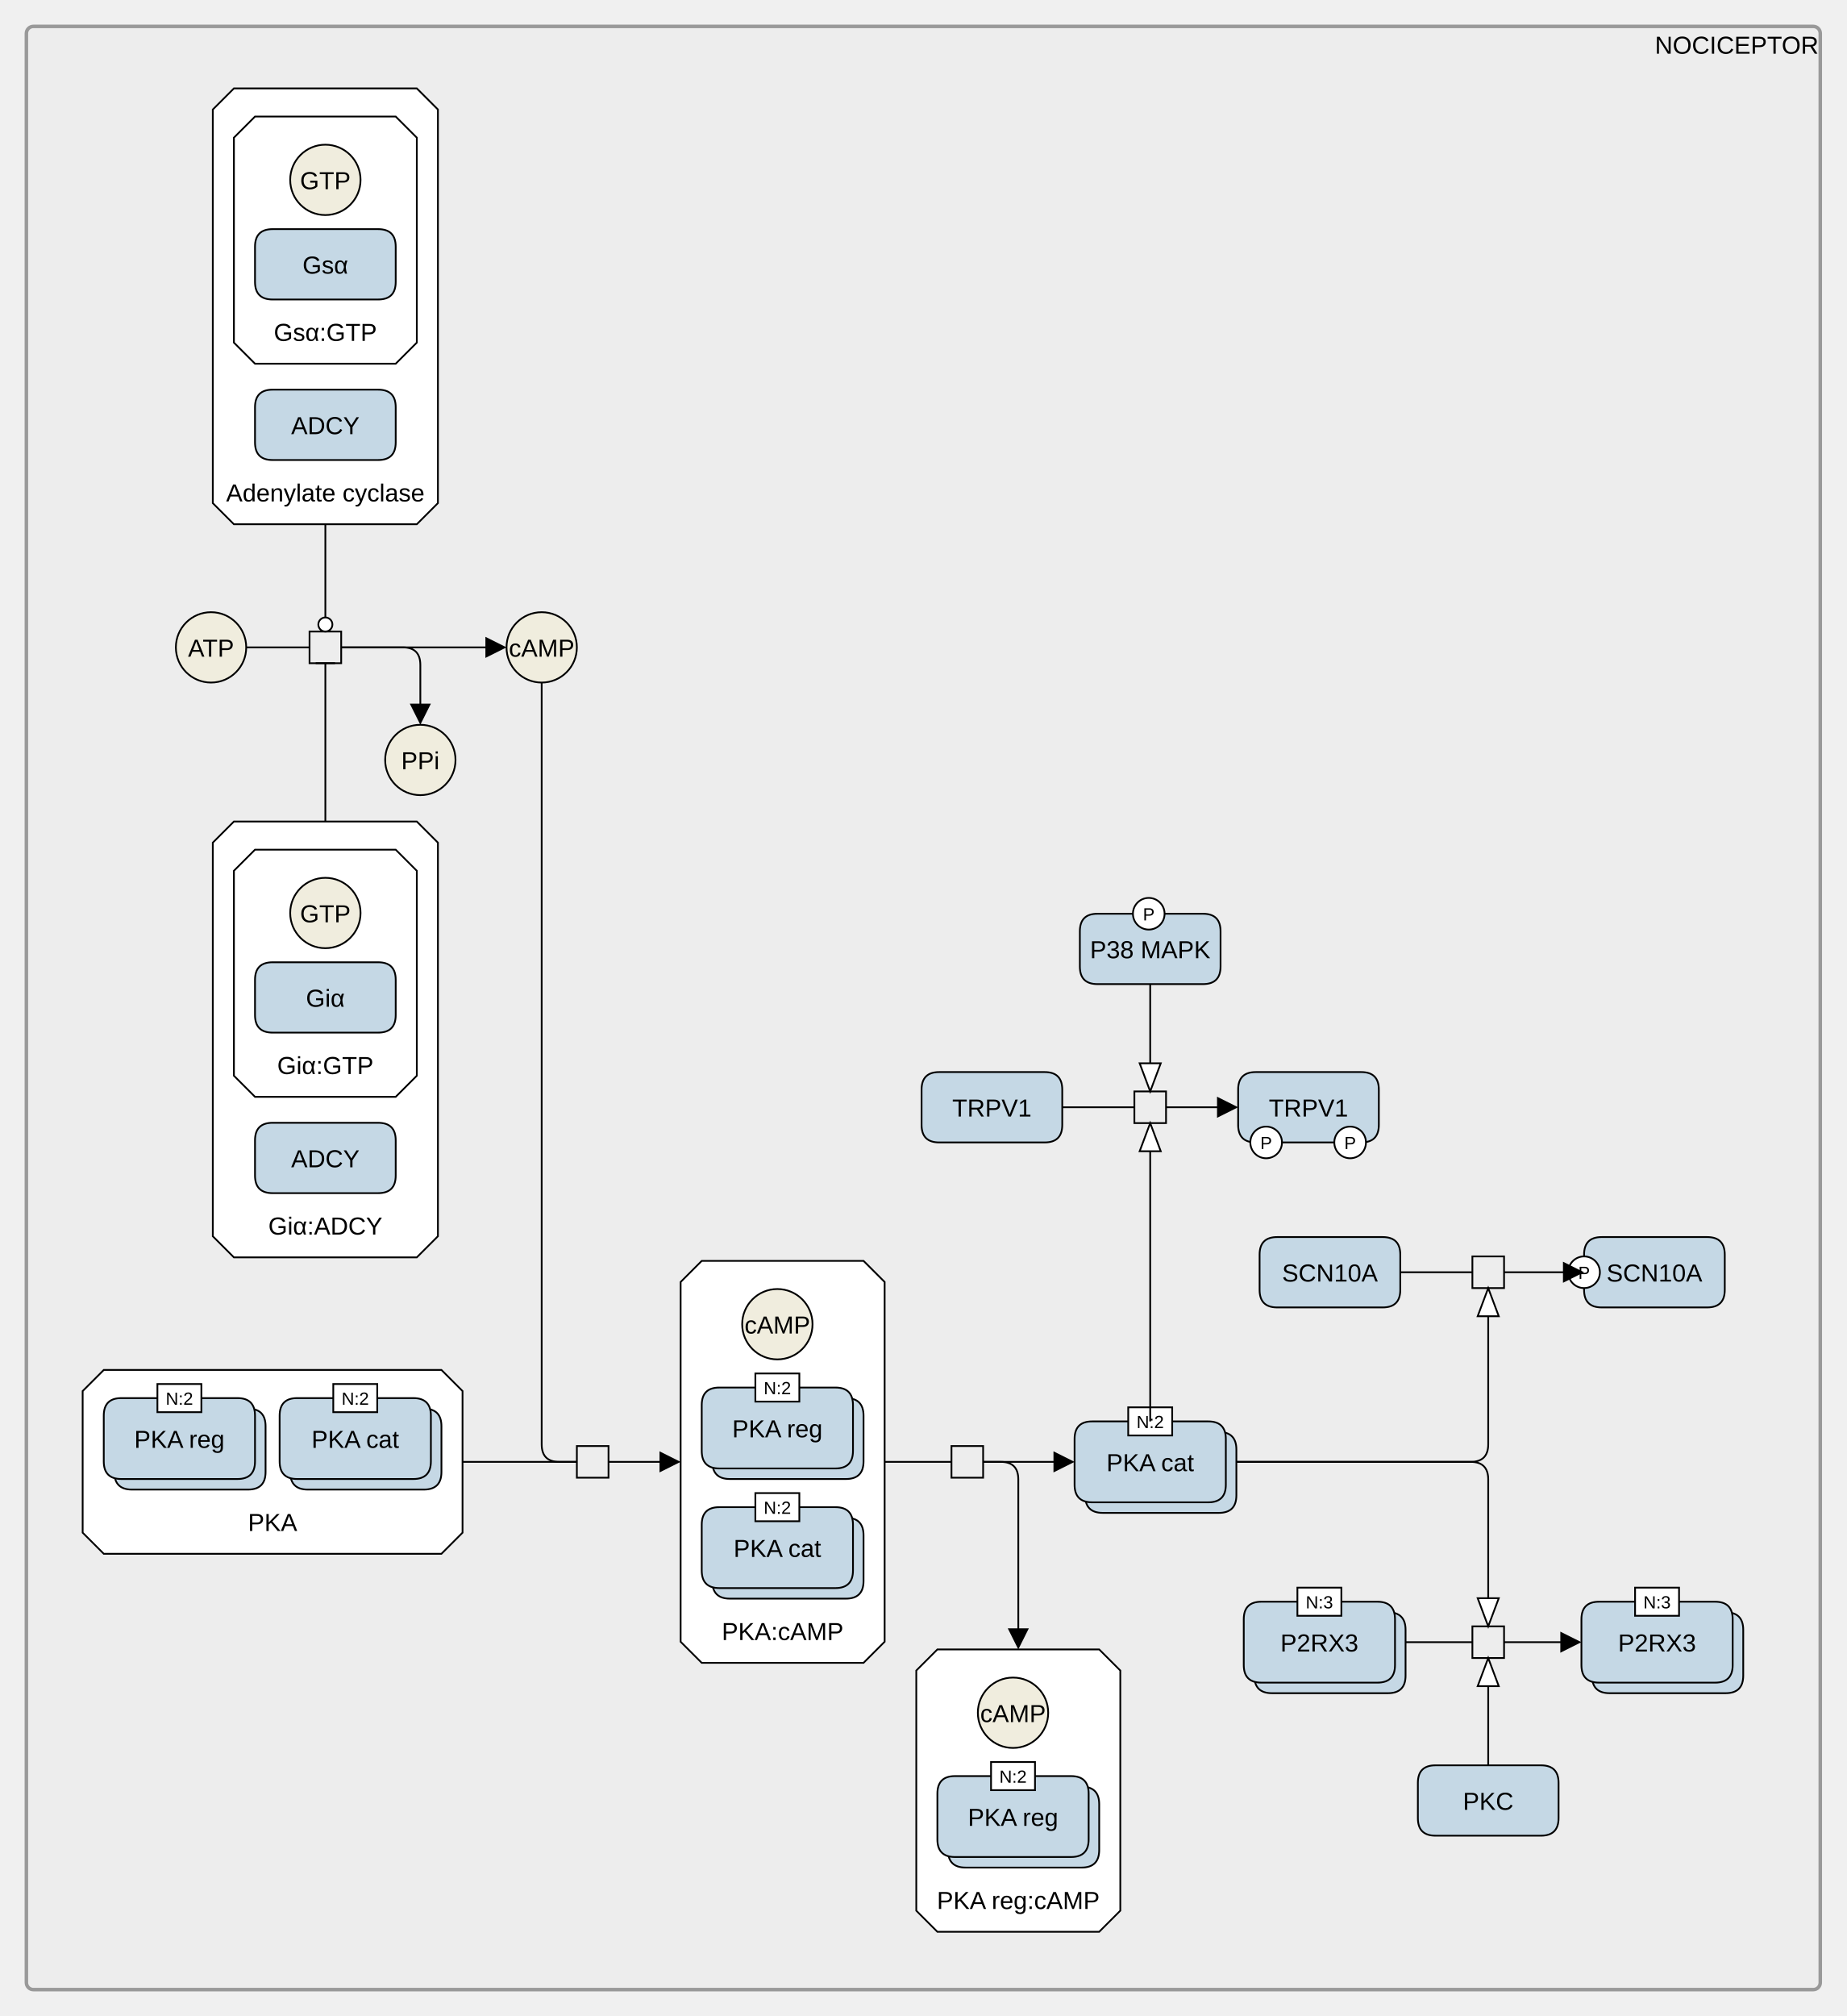
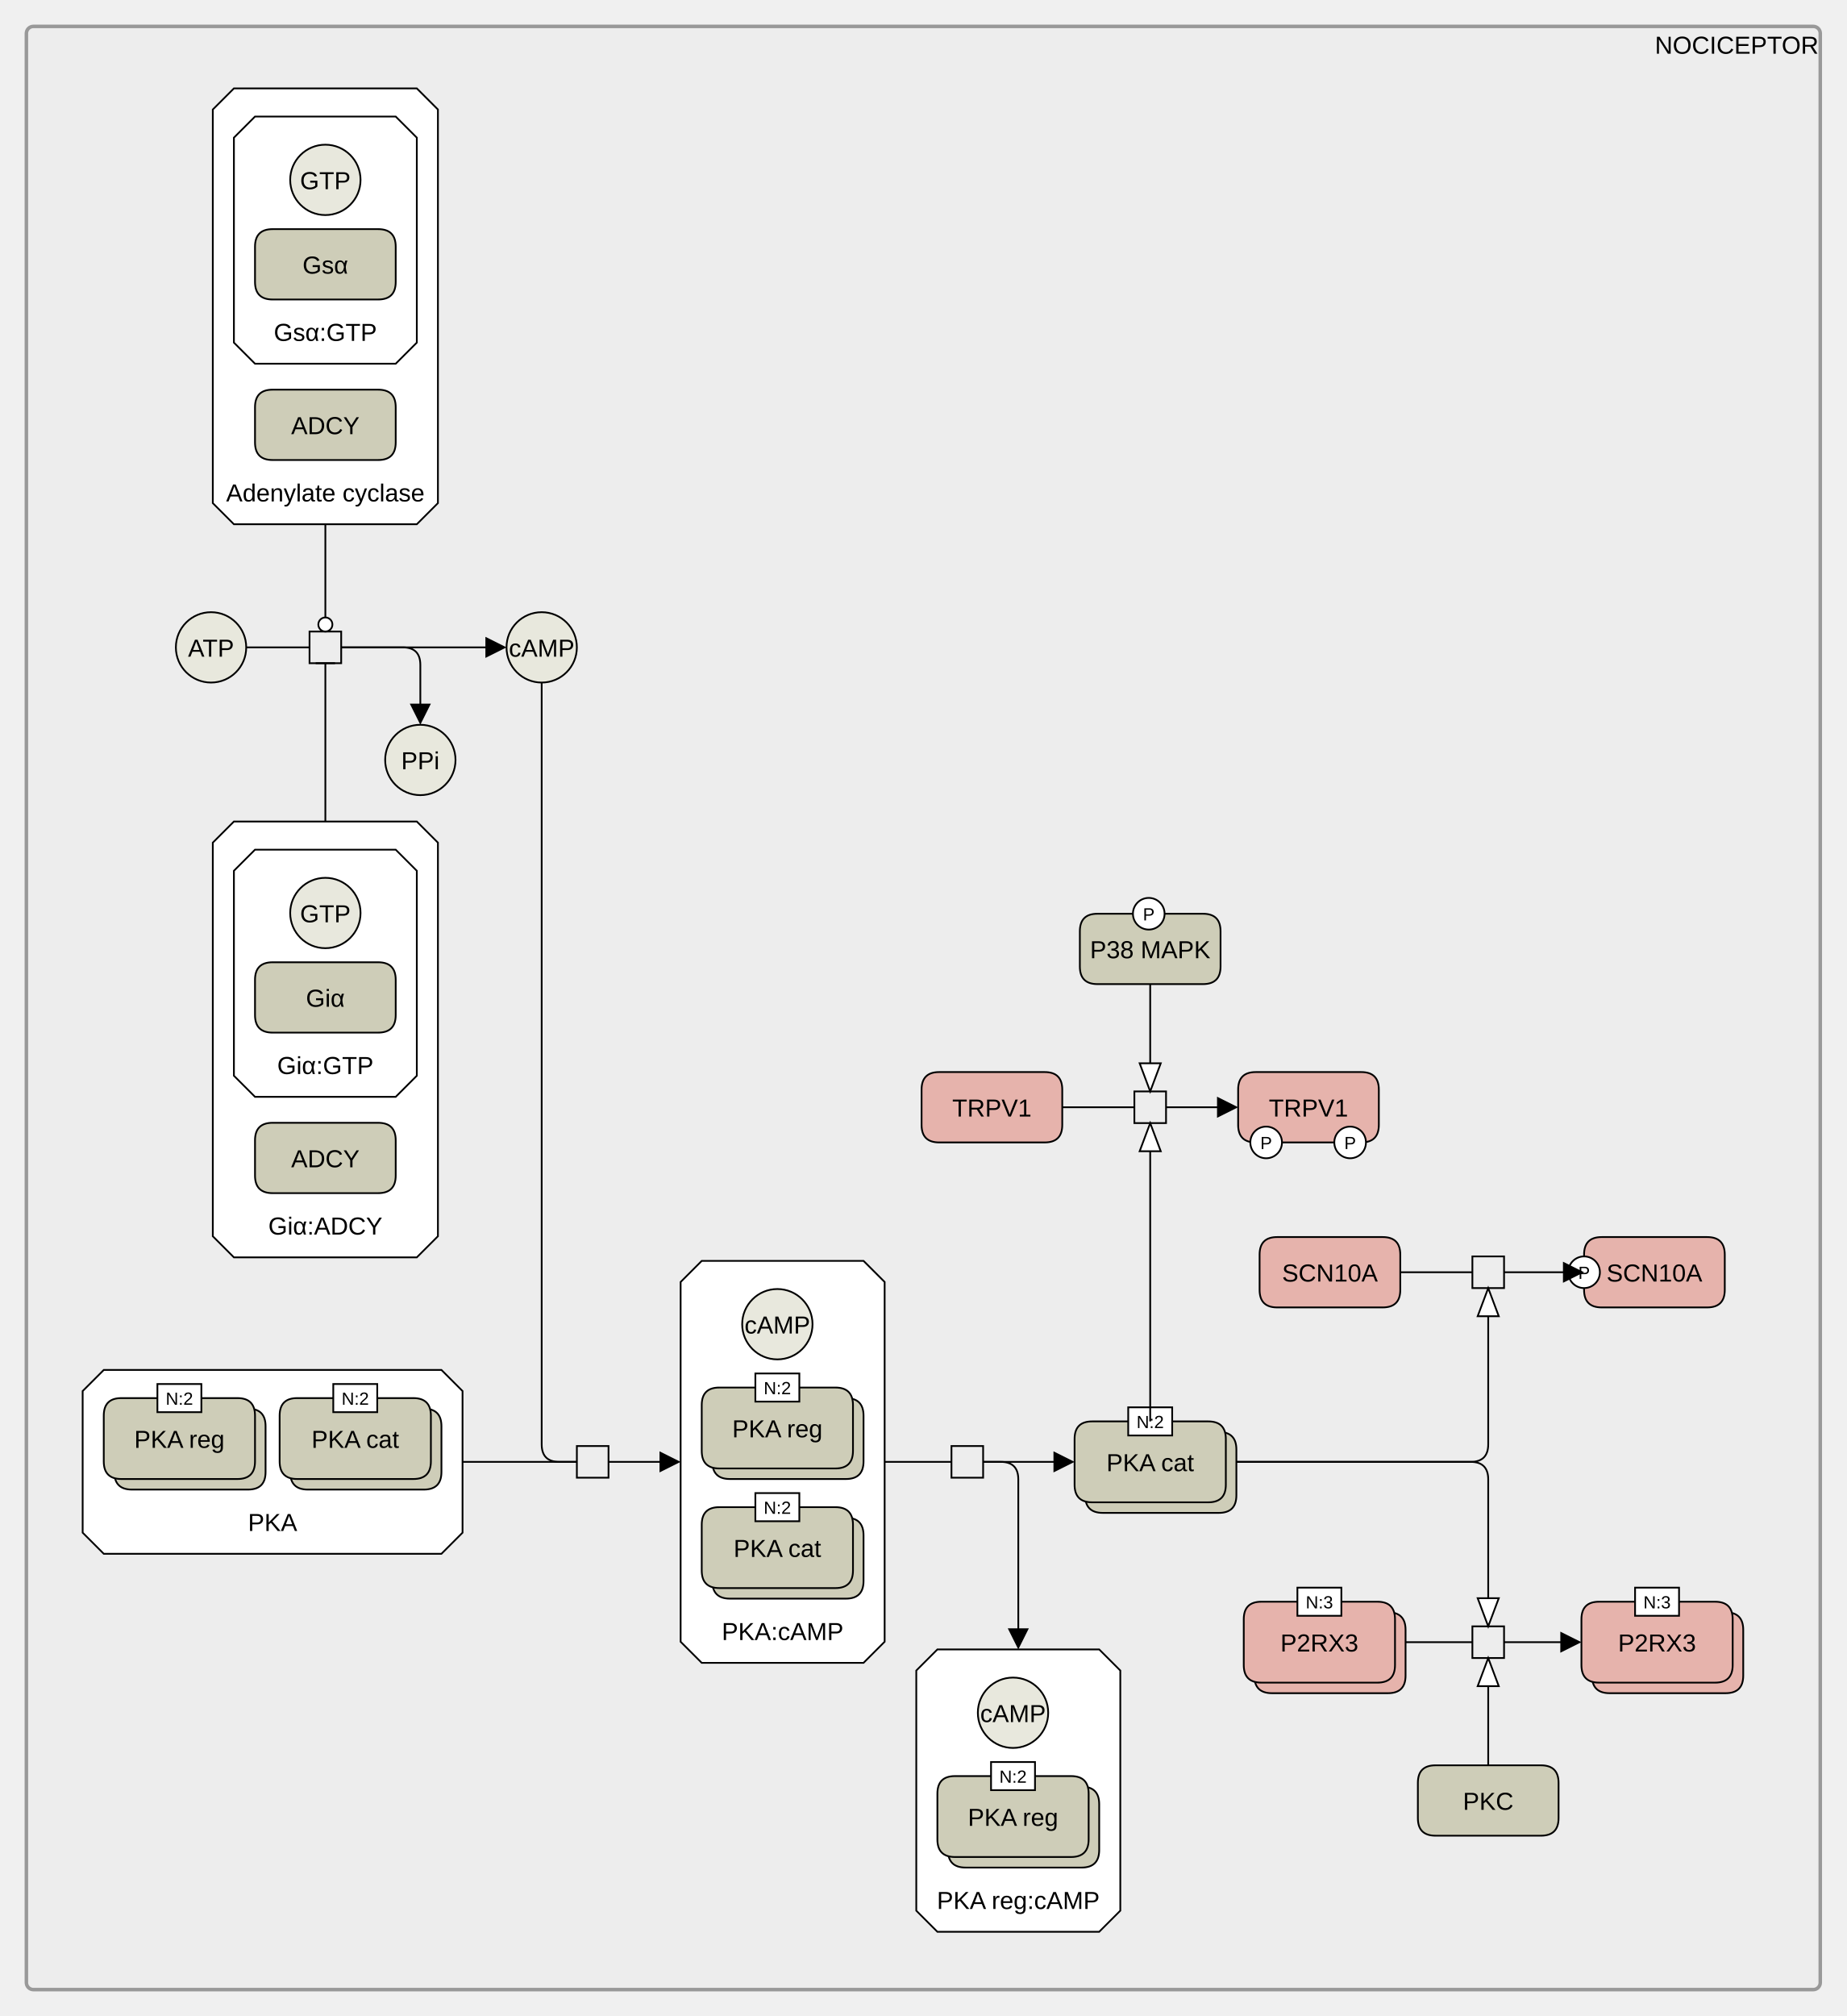
<svg xmlns="http://www.w3.org/2000/svg" width="1050" height="1146" viewBox="0 0 1050 1146" stroke-linecap="butt" stroke-miterlimit="10">
  <g transform="translate(-25,-25)">
    <path d="M40 44 C40 41.791 41.791 40 44 40 L1056 40 C1058.209 40 1060 41.791 1060 44 L1060 1152 C1060 1154.209 1058.209 1156 1056 1156 L44 1156 C41.791 1156 40 1154.209 40 1152 Z" fill="#999999" fill-opacity="0.031" stroke="none" />
    <path d="M40 44 C40 41.791 41.791 40 44 40 L1056 40 C1058.209 40 1060 41.791 1060 44 L1060 1152 C1060 1154.209 1058.209 1156 1056 1156 L44 1156 C41.791 1156 40 1154.209 40 1152 Z" fill="none" stroke="#999999" stroke-width="2" />
    <text x="1012.5" y="55.541" text-anchor="middle" font-family="'Dialog', Arial, Helvetica, sans-serif" font-size="14" fill="#000000" stroke="none" xml:space="preserve">NOCICEPTOR</text>
    <path d="M424 741.75 L516 741.75 L528 753.75 L528 958.25 L516 970.25 L424 970.25 L412 958.25 L412 753.75 Z" fill="#FFFFFF" stroke="none" />
    <path d="M424 741.75 L516 741.75 L528 753.75 L528 958.25 L516 970.25 L424 970.25 L412 958.25 L412 753.75 Z" fill="none" stroke="#000000" />
    <text x="470" y="957.291" text-anchor="middle" font-family="'Dialog', Arial, Helvetica, sans-serif" font-size="14" fill="#000000" stroke="none" xml:space="preserve">PKA:cAMP</text>
-     <path d="M430 829.75 Q430 819.75 440 819.75 L506 819.75 Q516 819.75 516 829.75 L516 855.75 Q516 865.75 506 865.75 L440 865.75 Q430 865.75 430 855.75 Z" fill="#C5D8E5" stroke="none" />
+     <path d="M430 829.75 Q430 819.75 440 819.75 L506 819.75 Q516 819.75 516 829.75 L516 855.75 Q516 865.75 506 865.75 L440 865.75 Q430 865.75 430 855.75 Z" fill="#CECDB8" stroke="none" />
    <path d="M430 829.75 Q430 819.75 440 819.75 L506 819.75 Q516 819.75 516 829.75 L516 855.75 Q516 865.75 506 865.75 L440 865.75 Q430 865.75 430 855.75 Z" fill="none" stroke="#000000" />
-     <path d="M424 823.75 Q424 813.75 434 813.75 L500 813.75 Q510 813.75 510 823.75 L510 849.75 Q510 859.75 500 859.75 L434 859.75 Q424 859.75 424 849.75 Z" fill="#C5D8E5" stroke="none" />
+     <path d="M424 823.75 Q424 813.75 434 813.75 L500 813.75 Q510 813.75 510 823.75 L510 849.75 Q510 859.75 500 859.75 L434 859.75 Q424 859.75 424 849.75 Z" fill="#CECDB8" stroke="none" />
    <path d="M424 823.75 Q424 813.75 434 813.75 L500 813.75 Q510 813.75 510 823.75 L510 849.75 Q510 859.75 500 859.75 L434 859.75 Q424 859.75 424 849.75 Z" fill="none" stroke="#000000" />
    <text x="467" y="842.041" text-anchor="middle" font-family="'Dialog', Arial, Helvetica, sans-serif" font-size="14" fill="#000000" stroke="none" xml:space="preserve">PKA reg</text>
    <path d="M454.5 805.75 L479.5 805.75 L479.5 821.75 L454.5 821.75 Z" fill="#FFFFFF" stroke="none" />
    <path d="M454.5 805.75 L479.5 805.75 L479.5 821.75 L454.5 821.75 Z" fill="none" stroke="#000000" />
    <text x="467" y="817.529" text-anchor="middle" font-family="'Dialog', Arial, Helvetica, sans-serif" font-size="10" fill="#000000" stroke="none" xml:space="preserve">N:2</text>
-     <path d="M430 897.75 Q430 887.75 440 887.75 L506 887.75 Q516 887.75 516 897.75 L516 923.75 Q516 933.75 506 933.75 L440 933.75 Q430 933.75 430 923.75 Z" fill="#C5D8E5" stroke="none" />
+     <path d="M430 897.75 Q430 887.75 440 887.75 L506 887.75 Q516 887.75 516 897.75 L516 923.75 Q516 933.75 506 933.75 L440 933.75 Q430 933.75 430 923.75 Z" fill="#CECDB8" stroke="none" />
    <path d="M430 897.75 Q430 887.75 440 887.75 L506 887.75 Q516 887.75 516 897.75 L516 923.75 Q516 933.75 506 933.75 L440 933.75 Q430 933.75 430 923.75 Z" fill="none" stroke="#000000" />
-     <path d="M424 891.75 Q424 881.75 434 881.75 L500 881.75 Q510 881.75 510 891.75 L510 917.75 Q510 927.75 500 927.75 L434 927.75 Q424 927.75 424 917.75 Z" fill="#C5D8E5" stroke="none" />
+     <path d="M424 891.75 Q424 881.75 434 881.75 L500 881.75 Q510 881.75 510 891.75 L510 917.75 Q510 927.75 500 927.75 L434 927.75 Q424 927.75 424 917.75 Z" fill="#CECDB8" stroke="none" />
    <path d="M424 891.75 Q424 881.75 434 881.75 L500 881.75 Q510 881.75 510 891.75 L510 917.75 Q510 927.75 500 927.75 L434 927.75 Q424 927.75 424 917.75 Z" fill="none" stroke="#000000" />
    <text x="467" y="910.041" text-anchor="middle" font-family="'Dialog', Arial, Helvetica, sans-serif" font-size="14" fill="#000000" stroke="none" xml:space="preserve">PKA cat</text>
    <path d="M454.5 873.75 L479.5 873.75 L479.5 889.75 L454.5 889.75 Z" fill="#FFFFFF" stroke="none" />
    <path d="M454.5 873.75 L479.5 873.75 L479.5 889.75 L454.5 889.75 Z" fill="none" stroke="#000000" />
    <text x="467" y="885.529" text-anchor="middle" font-family="'Dialog', Arial, Helvetica, sans-serif" font-size="10" fill="#000000" stroke="none" xml:space="preserve">N:2</text>
-     <path d="M447 777.75 C447 766.704 455.954 757.75 467 757.75 L467 757.75 C478.046 757.75 487 766.704 487 777.75 L487 777.75 C487 788.796 478.046 797.75 467 797.75 L467 797.75 C455.954 797.75 447 788.796 447 777.75 Z" fill="#F0EDDE" stroke="none" />
+     <path d="M447 777.75 C447 766.704 455.954 757.75 467 757.75 L467 757.75 C478.046 757.75 487 766.704 487 777.75 L487 777.75 C487 788.796 478.046 797.75 467 797.75 L467 797.75 C455.954 797.75 447 788.796 447 777.75 Z" fill="#E8E8DD" stroke="none" />
    <path d="M447 777.75 C447 766.704 455.954 757.75 467 757.75 L467 757.75 C478.046 757.75 487 766.704 487 777.75 L487 777.75 C487 788.796 478.046 797.75 467 797.75 L467 797.75 C455.954 797.75 447 788.796 447 777.75 Z" fill="none" stroke="#000000" />
    <text x="467" y="783.041" text-anchor="middle" font-family="'Dialog', Arial, Helvetica, sans-serif" font-size="14" fill="#000000" stroke="none" xml:space="preserve">cAMP</text>
    <path d="M558 962.622 L650 962.622 L662 974.622 L662 1111.122 L650 1123.122 L558 1123.122 L546 1111.122 L546 974.622 Z" fill="#FFFFFF" stroke="none" />
    <path d="M558 962.622 L650 962.622 L662 974.622 L662 1111.122 L650 1123.122 L558 1123.122 L546 1111.122 L546 974.622 Z" fill="none" stroke="#000000" />
    <text x="604" y="1110.164" text-anchor="middle" font-family="'Dialog', Arial, Helvetica, sans-serif" font-size="14" fill="#000000" stroke="none" xml:space="preserve">PKA reg:cAMP</text>
-     <path d="M581 998.622 C581 987.576 589.954 978.622 601 978.622 L601 978.622 C612.046 978.622 621 987.576 621 998.622 L621 998.622 C621 1009.668 612.046 1018.622 601 1018.622 L601 1018.622 C589.954 1018.622 581 1009.668 581 998.622 Z" fill="#F0EDDE" stroke="none" />
+     <path d="M581 998.622 C581 987.576 589.954 978.622 601 978.622 L601 978.622 C612.046 978.622 621 987.576 621 998.622 L621 998.622 C621 1009.668 612.046 1018.622 601 1018.622 L601 1018.622 C589.954 1018.622 581 1009.668 581 998.622 Z" fill="#E8E8DD" stroke="none" />
    <path d="M581 998.622 C581 987.576 589.954 978.622 601 978.622 L601 978.622 C612.046 978.622 621 987.576 621 998.622 L621 998.622 C621 1009.668 612.046 1018.622 601 1018.622 L601 1018.622 C589.954 1018.622 581 1009.668 581 998.622 Z" fill="none" stroke="#000000" />
    <text x="601" y="1003.914" text-anchor="middle" font-family="'Dialog', Arial, Helvetica, sans-serif" font-size="14" fill="#000000" stroke="none" xml:space="preserve">cAMP</text>
-     <path d="M564 1050.622 Q564 1040.622 574 1040.622 L640 1040.622 Q650 1040.622 650 1050.622 L650 1076.622 Q650 1086.622 640 1086.622 L574 1086.622 Q564 1086.622 564 1076.622 Z" fill="#C5D8E5" stroke="none" />
+     <path d="M564 1050.622 Q564 1040.622 574 1040.622 L640 1040.622 Q650 1040.622 650 1050.622 L650 1076.622 Q650 1086.622 640 1086.622 L574 1086.622 Q564 1086.622 564 1076.622 Z" fill="#CECDB8" stroke="none" />
    <path d="M564 1050.622 Q564 1040.622 574 1040.622 L640 1040.622 Q650 1040.622 650 1050.622 L650 1076.622 Q650 1086.622 640 1086.622 L574 1086.622 Q564 1086.622 564 1076.622 Z" fill="none" stroke="#000000" />
-     <path d="M558 1044.622 Q558 1034.622 568 1034.622 L634 1034.622 Q644 1034.622 644 1044.622 L644 1070.622 Q644 1080.622 634 1080.622 L568 1080.622 Q558 1080.622 558 1070.622 Z" fill="#C5D8E5" stroke="none" />
+     <path d="M558 1044.622 Q558 1034.622 568 1034.622 L634 1034.622 Q644 1034.622 644 1044.622 L644 1070.622 Q644 1080.622 634 1080.622 L568 1080.622 Q558 1080.622 558 1070.622 Z" fill="#CECDB8" stroke="none" />
    <path d="M558 1044.622 Q558 1034.622 568 1034.622 L634 1034.622 Q644 1034.622 644 1044.622 L644 1070.622 Q644 1080.622 634 1080.622 L568 1080.622 Q558 1080.622 558 1070.622 Z" fill="none" stroke="#000000" />
    <text x="601" y="1062.914" text-anchor="middle" font-family="'Dialog', Arial, Helvetica, sans-serif" font-size="14" fill="#000000" stroke="none" xml:space="preserve">PKA reg</text>
    <path d="M588.5 1026.622 L613.5 1026.622 L613.5 1042.622 L588.5 1042.622 Z" fill="#FFFFFF" stroke="none" />
    <path d="M588.5 1026.622 L613.5 1026.622 L613.5 1042.622 L588.5 1042.622 Z" fill="none" stroke="#000000" />
    <text x="601" y="1038.402" text-anchor="middle" font-family="'Dialog', Arial, Helvetica, sans-serif" font-size="10" fill="#000000" stroke="none" xml:space="preserve">N:2</text>
    <path d="M84 803.75 L276 803.75 L288 815.75 L288 896.25 L276 908.25 L84 908.25 L72 896.25 L72 815.75 Z" fill="#FFFFFF" stroke="none" />
    <path d="M84 803.75 L276 803.75 L288 815.75 L288 896.25 L276 908.25 L84 908.25 L72 896.25 L72 815.75 Z" fill="none" stroke="#000000" />
    <text x="180" y="895.291" text-anchor="middle" font-family="'Dialog', Arial, Helvetica, sans-serif" font-size="14" fill="#000000" stroke="none" xml:space="preserve">PKA</text>
-     <path d="M90 835.75 Q90 825.75 100 825.75 L166 825.75 Q176 825.75 176 835.75 L176 861.75 Q176 871.75 166 871.75 L100 871.75 Q90 871.75 90 861.75 Z" fill="#C5D8E5" stroke="none" />
+     <path d="M90 835.75 Q90 825.75 100 825.75 L166 825.75 Q176 825.75 176 835.75 L176 861.75 Q176 871.75 166 871.75 L100 871.75 Q90 871.75 90 861.75 Z" fill="#CECDB8" stroke="none" />
    <path d="M90 835.75 Q90 825.75 100 825.75 L166 825.75 Q176 825.75 176 835.75 L176 861.75 Q176 871.75 166 871.75 L100 871.75 Q90 871.75 90 861.75 Z" fill="none" stroke="#000000" />
-     <path d="M84 829.75 Q84 819.75 94 819.75 L160 819.75 Q170 819.75 170 829.75 L170 855.75 Q170 865.75 160 865.75 L94 865.75 Q84 865.75 84 855.75 Z" fill="#C5D8E5" stroke="none" />
+     <path d="M84 829.75 Q84 819.75 94 819.75 L160 819.75 Q170 819.75 170 829.75 L170 855.75 Q170 865.75 160 865.75 L94 865.75 Q84 865.75 84 855.75 Z" fill="#CECDB8" stroke="none" />
    <path d="M84 829.75 Q84 819.75 94 819.75 L160 819.75 Q170 819.75 170 829.75 L170 855.75 Q170 865.75 160 865.75 L94 865.75 Q84 865.75 84 855.75 Z" fill="none" stroke="#000000" />
    <text x="127" y="848.041" text-anchor="middle" font-family="'Dialog', Arial, Helvetica, sans-serif" font-size="14" fill="#000000" stroke="none" xml:space="preserve">PKA reg</text>
    <path d="M114.5 811.75 L139.5 811.75 L139.5 827.75 L114.5 827.75 Z" fill="#FFFFFF" stroke="none" />
    <path d="M114.5 811.75 L139.5 811.75 L139.5 827.75 L114.5 827.75 Z" fill="none" stroke="#000000" />
    <text x="127" y="823.529" text-anchor="middle" font-family="'Dialog', Arial, Helvetica, sans-serif" font-size="10" fill="#000000" stroke="none" xml:space="preserve">N:2</text>
-     <path d="M190 835.75 Q190 825.75 200 825.75 L266 825.75 Q276 825.75 276 835.75 L276 861.75 Q276 871.75 266 871.75 L200 871.75 Q190 871.75 190 861.75 Z" fill="#C5D8E5" stroke="none" />
+     <path d="M190 835.75 Q190 825.75 200 825.75 L266 825.75 Q276 825.75 276 835.75 L276 861.75 Q276 871.75 266 871.75 L200 871.75 Q190 871.75 190 861.75 Z" fill="#CECDB8" stroke="none" />
    <path d="M190 835.75 Q190 825.75 200 825.75 L266 825.75 Q276 825.75 276 835.75 L276 861.75 Q276 871.75 266 871.75 L200 871.75 Q190 871.75 190 861.75 Z" fill="none" stroke="#000000" />
-     <path d="M184 829.75 Q184 819.75 194 819.75 L260 819.75 Q270 819.75 270 829.75 L270 855.75 Q270 865.75 260 865.75 L194 865.75 Q184 865.75 184 855.75 Z" fill="#C5D8E5" stroke="none" />
+     <path d="M184 829.75 Q184 819.75 194 819.75 L260 819.75 Q270 819.75 270 829.75 L270 855.75 Q270 865.75 260 865.75 L194 865.75 Q184 865.75 184 855.75 Z" fill="#CECDB8" stroke="none" />
    <path d="M184 829.75 Q184 819.75 194 819.75 L260 819.75 Q270 819.75 270 829.75 L270 855.75 Q270 865.75 260 865.75 L194 865.75 Q184 865.75 184 855.75 Z" fill="none" stroke="#000000" />
    <text x="227" y="848.041" text-anchor="middle" font-family="'Dialog', Arial, Helvetica, sans-serif" font-size="14" fill="#000000" stroke="none" xml:space="preserve">PKA cat</text>
    <path d="M214.5 811.75 L239.5 811.75 L239.5 827.75 L214.5 827.75 Z" fill="#FFFFFF" stroke="none" />
    <path d="M214.5 811.75 L239.5 811.75 L239.5 827.75 L214.5 827.75 Z" fill="none" stroke="#000000" />
    <text x="227" y="823.529" text-anchor="middle" font-family="'Dialog', Arial, Helvetica, sans-serif" font-size="10" fill="#000000" stroke="none" xml:space="preserve">N:2</text>
    <path d="M158 75.25 L262 75.25 L274 87.25 L274 311 L262 323 L158 323 L146 311 L146 87.25 Z" fill="#FFFFFF" stroke="none" />
    <path d="M158 75.25 L262 75.25 L274 87.25 L274 311 L262 323 L158 323 L146 311 L146 87.25 Z" fill="none" stroke="#000000" />
    <text x="210" y="310.041" text-anchor="middle" font-family="'Dialog', Arial, Helvetica, sans-serif" font-size="14" fill="#000000" stroke="none" xml:space="preserve">Adenylate cyclase</text>
-     <path d="M170 256.5 Q170 246.5 180 246.5 L240 246.5 Q250 246.5 250 256.5 L250 276.5 Q250 286.5 240 286.5 L180 286.5 Q170 286.5 170 276.5 Z" fill="#C5D8E5" stroke="none" />
+     <path d="M170 256.5 Q170 246.5 180 246.5 L240 246.5 Q250 246.5 250 256.5 L250 276.5 Q250 286.5 240 286.5 L180 286.5 Q170 286.5 170 276.5 Z" fill="#CECDB8" stroke="none" />
    <path d="M170 256.5 Q170 246.5 180 246.5 L240 246.5 Q250 246.5 250 256.5 L250 276.5 Q250 286.5 240 286.5 L180 286.5 Q170 286.5 170 276.5 Z" fill="none" stroke="#000000" />
    <text x="210" y="271.791" text-anchor="middle" font-family="'Dialog', Arial, Helvetica, sans-serif" font-size="14" fill="#000000" stroke="none" xml:space="preserve">ADCY</text>
    <path d="M170 91.25 L250 91.25 L262 103.25 L262 219.75 L250 231.75 L170 231.75 L158 219.75 L158 103.25 Z" fill="#FFFFFF" stroke="none" />
    <path d="M170 91.25 L250 91.25 L262 103.25 L262 219.75 L250 231.75 L170 231.75 L158 219.75 L158 103.25 Z" fill="none" stroke="#000000" />
    <text x="210" y="218.791" text-anchor="middle" font-family="'Dialog', Arial, Helvetica, sans-serif" font-size="14" fill="#000000" stroke="none" xml:space="preserve">Gsα:GTP</text>
-     <path d="M170 165.25 Q170 155.25 180 155.25 L240 155.25 Q250 155.25 250 165.25 L250 185.25 Q250 195.25 240 195.25 L180 195.25 Q170 195.25 170 185.25 Z" fill="#C5D8E5" stroke="none" />
+     <path d="M170 165.25 Q170 155.25 180 155.25 L240 155.25 Q250 155.25 250 165.25 L250 185.25 Q250 195.25 240 195.25 L180 195.25 Q170 195.25 170 185.25 Z" fill="#CECDB8" stroke="none" />
    <path d="M170 165.25 Q170 155.25 180 155.25 L240 155.25 Q250 155.25 250 165.25 L250 185.25 Q250 195.25 240 195.25 L180 195.25 Q170 195.25 170 185.25 Z" fill="none" stroke="#000000" />
    <text x="210" y="180.541" text-anchor="middle" font-family="'Dialog', Arial, Helvetica, sans-serif" font-size="14" fill="#000000" stroke="none" xml:space="preserve">Gsα</text>
-     <path d="M190 127.25 C190 116.204 198.954 107.25 210 107.25 L210 107.25 C221.046 107.25 230 116.204 230 127.25 L230 127.25 C230 138.296 221.046 147.25 210 147.25 L210 147.25 C198.954 147.25 190 138.296 190 127.25 Z" fill="#F0EDDE" stroke="none" />
+     <path d="M190 127.25 C190 116.204 198.954 107.25 210 107.25 L210 107.25 C221.046 107.25 230 116.204 230 127.25 L230 127.25 C230 138.296 221.046 147.25 210 147.25 L210 147.25 C198.954 147.25 190 138.296 190 127.25 Z" fill="#E8E8DD" stroke="none" />
    <path d="M190 127.25 C190 116.204 198.954 107.25 210 107.25 L210 107.25 C221.046 107.25 230 116.204 230 127.25 L230 127.25 C230 138.296 221.046 147.25 210 147.25 L210 147.25 C198.954 147.25 190 138.296 190 127.25 Z" fill="none" stroke="#000000" />
    <text x="210" y="132.541" text-anchor="middle" font-family="'Dialog', Arial, Helvetica, sans-serif" font-size="14" fill="#000000" stroke="none" xml:space="preserve">GTP</text>
    <path d="M158 492 L262 492 L274 504 L274 727.75 L262 739.75 L158 739.75 L146 727.75 L146 504 Z" fill="#FFFFFF" stroke="none" />
    <path d="M158 492 L262 492 L274 504 L274 727.75 L262 739.75 L158 739.75 L146 727.75 L146 504 Z" fill="none" stroke="#000000" />
    <text x="210" y="726.791" text-anchor="middle" font-family="'Dialog', Arial, Helvetica, sans-serif" font-size="14" fill="#000000" stroke="none" xml:space="preserve">Giα:ADCY</text>
-     <path d="M170 673.25 Q170 663.25 180 663.25 L240 663.25 Q250 663.25 250 673.25 L250 693.25 Q250 703.25 240 703.25 L180 703.25 Q170 703.25 170 693.25 Z" fill="#C5D8E5" stroke="none" />
+     <path d="M170 673.25 Q170 663.25 180 663.25 L240 663.25 Q250 663.25 250 673.25 L250 693.25 Q250 703.25 240 703.25 L180 703.25 Q170 703.25 170 693.25 Z" fill="#CECDB8" stroke="none" />
    <path d="M170 673.25 Q170 663.25 180 663.25 L240 663.25 Q250 663.25 250 673.25 L250 693.25 Q250 703.25 240 703.25 L180 703.25 Q170 703.25 170 693.25 Z" fill="none" stroke="#000000" />
    <text x="210" y="688.541" text-anchor="middle" font-family="'Dialog', Arial, Helvetica, sans-serif" font-size="14" fill="#000000" stroke="none" xml:space="preserve">ADCY</text>
    <path d="M170 508 L250 508 L262 520 L262 636.5 L250 648.5 L170 648.5 L158 636.5 L158 520 Z" fill="#FFFFFF" stroke="none" />
    <path d="M170 508 L250 508 L262 520 L262 636.5 L250 648.5 L170 648.5 L158 636.5 L158 520 Z" fill="none" stroke="#000000" />
    <text x="210" y="635.541" text-anchor="middle" font-family="'Dialog', Arial, Helvetica, sans-serif" font-size="14" fill="#000000" stroke="none" xml:space="preserve">Giα:GTP</text>
-     <path d="M170 582 Q170 572 180 572 L240 572 Q250 572 250 582 L250 602 Q250 612 240 612 L180 612 Q170 612 170 602 Z" fill="#C5D8E5" stroke="none" />
+     <path d="M170 582 Q170 572 180 572 L240 572 Q250 572 250 582 L250 602 Q250 612 240 612 L180 612 Q170 612 170 602 Z" fill="#CECDB8" stroke="none" />
    <path d="M170 582 Q170 572 180 572 L240 572 Q250 572 250 582 L250 602 Q250 612 240 612 L180 612 Q170 612 170 602 Z" fill="none" stroke="#000000" />
    <text x="210" y="597.291" text-anchor="middle" font-family="'Dialog', Arial, Helvetica, sans-serif" font-size="14" fill="#000000" stroke="none" xml:space="preserve">Giα</text>
-     <path d="M190 544 C190 532.954 198.954 524 210 524 L210 524 C221.046 524 230 532.954 230 544 L230 544 C230 555.046 221.046 564 210 564 L210 564 C198.954 564 190 555.046 190 544 Z" fill="#F0EDDE" stroke="none" />
+     <path d="M190 544 C190 532.954 198.954 524 210 524 L210 524 C221.046 524 230 532.954 230 544 L230 544 C230 555.046 221.046 564 210 564 L210 564 C198.954 564 190 555.046 190 544 Z" fill="#E8E8DD" stroke="none" />
    <path d="M190 544 C190 532.954 198.954 524 210 524 L210 524 C221.046 524 230 532.954 230 544 L230 544 C230 555.046 221.046 564 210 564 L210 564 C198.954 564 190 555.046 190 544 Z" fill="none" stroke="#000000" />
    <text x="210" y="549.291" text-anchor="middle" font-family="'Dialog', Arial, Helvetica, sans-serif" font-size="14" fill="#000000" stroke="none" xml:space="preserve">GTP</text>
-     <path d="M313 393 C313 381.954 321.954 373 333 373 L333 373 C344.046 373 353 381.954 353 393 L353 393 C353 404.046 344.046 413 333 413 L333 413 C321.954 413 313 404.046 313 393 Z" fill="#F0EDDE" stroke="none" />
+     <path d="M313 393 C313 381.954 321.954 373 333 373 L333 373 C344.046 373 353 381.954 353 393 L353 393 C353 404.046 344.046 413 333 413 L333 413 C321.954 413 313 404.046 313 393 Z" fill="#E8E8DD" stroke="none" />
    <path d="M313 393 C313 381.954 321.954 373 333 373 L333 373 C344.046 373 353 381.954 353 393 L353 393 C353 404.046 344.046 413 333 413 L333 413 C321.954 413 313 404.046 313 393 Z" fill="none" stroke="#000000" />
    <text x="333" y="398.291" text-anchor="middle" font-family="'Dialog', Arial, Helvetica, sans-serif" font-size="14" fill="#000000" stroke="none" xml:space="preserve">cAMP</text>
-     <path d="M125 393 C125 381.954 133.954 373 145 373 L145 373 C156.046 373 165 381.954 165 393 L165 393 C165 404.046 156.046 413 145 413 L145 413 C133.954 413 125 404.046 125 393 Z" fill="#F0EDDE" stroke="none" />
+     <path d="M125 393 C125 381.954 133.954 373 145 373 L145 373 C156.046 373 165 381.954 165 393 L165 393 C165 404.046 156.046 413 145 413 L145 413 C133.954 413 125 404.046 125 393 Z" fill="#E8E8DD" stroke="none" />
    <path d="M125 393 C125 381.954 133.954 373 145 373 L145 373 C156.046 373 165 381.954 165 393 L165 393 C165 404.046 156.046 413 145 413 L145 413 C133.954 413 125 404.046 125 393 Z" fill="none" stroke="#000000" />
    <text x="145" y="398.291" text-anchor="middle" font-family="'Dialog', Arial, Helvetica, sans-serif" font-size="14" fill="#000000" stroke="none" xml:space="preserve">ATP</text>
-     <path d="M244 457 C244 445.954 252.954 437 264 437 L264 437 C275.046 437 284 445.954 284 457 L284 457 C284 468.046 275.046 477 264 477 L264 477 C252.954 477 244 468.046 244 457 Z" fill="#F0EDDE" stroke="none" />
+     <path d="M244 457 C244 445.954 252.954 437 264 437 L264 437 C275.046 437 284 445.954 284 457 L284 457 C284 468.046 275.046 477 264 477 L264 477 C252.954 477 244 468.046 244 457 Z" fill="#E8E8DD" stroke="none" />
    <path d="M244 457 C244 445.954 252.954 437 264 437 L264 437 C275.046 437 284 445.954 284 457 L284 457 C284 468.046 275.046 477 264 477 L264 477 C252.954 477 244 468.046 244 457 Z" fill="none" stroke="#000000" />
    <text x="264" y="462.291" text-anchor="middle" font-family="'Dialog', Arial, Helvetica, sans-serif" font-size="14" fill="#000000" stroke="none" xml:space="preserve">PPi</text>
-     <path d="M642 849 Q642 839 652 839 L718 839 Q728 839 728 849 L728 875 Q728 885 718 885 L652 885 Q642 885 642 875 Z" fill="#C5D8E5" stroke="none" />
+     <path d="M642 849 Q642 839 652 839 L718 839 Q728 839 728 849 L728 875 Q728 885 718 885 L652 885 Q642 885 642 875 Z" fill="#CECDB8" stroke="none" />
    <path d="M642 849 Q642 839 652 839 L718 839 Q728 839 728 849 L728 875 Q728 885 718 885 L652 885 Q642 885 642 875 Z" fill="none" stroke="#000000" />
-     <path d="M636 843 Q636 833 646 833 L712 833 Q722 833 722 843 L722 869 Q722 879 712 879 L646 879 Q636 879 636 869 Z" fill="#C5D8E5" stroke="none" />
+     <path d="M636 843 Q636 833 646 833 L712 833 Q722 833 722 843 L722 869 Q722 879 712 879 L646 879 Q636 879 636 869 Z" fill="#CECDB8" stroke="none" />
    <path d="M636 843 Q636 833 646 833 L712 833 Q722 833 722 843 L722 869 Q722 879 712 879 L646 879 Q636 879 636 869 Z" fill="none" stroke="#000000" />
    <text x="679" y="861.291" text-anchor="middle" font-family="'Dialog', Arial, Helvetica, sans-serif" font-size="14" fill="#000000" stroke="none" xml:space="preserve">PKA cat</text>
    <path d="M666.5 825 L691.5 825 L691.5 841 L666.5 841 Z" fill="#FFFFFF" stroke="none" />
    <path d="M666.5 825 L691.5 825 L691.5 841 L666.5 841 Z" fill="none" stroke="#000000" />
    <text x="679" y="836.779" text-anchor="middle" font-family="'Dialog', Arial, Helvetica, sans-serif" font-size="10" fill="#000000" stroke="none" xml:space="preserve">N:2</text>
-     <path d="M729 644.422 Q729 634.422 739 634.422 L799 634.422 Q809 634.422 809 644.422 L809 664.422 Q809 674.422 799 674.422 L739 674.422 Q729 674.422 729 664.422 Z" fill="#C5D8E5" stroke="none" />
+     <path d="M729 644.422 Q729 634.422 739 634.422 L799 634.422 Q809 634.422 809 644.422 L809 664.422 Q809 674.422 799 674.422 L739 674.422 Q729 674.422 729 664.422 Z" fill="#E6B3AC" stroke="none" />
    <path d="M729 644.422 Q729 634.422 739 634.422 L799 634.422 Q809 634.422 809 644.422 L809 664.422 Q809 674.422 799 674.422 L739 674.422 Q729 674.422 729 664.422 Z" fill="none" stroke="#000000" />
    <text x="769" y="659.713" text-anchor="middle" font-family="'Dialog', Arial, Helvetica, sans-serif" font-size="14" fill="#000000" stroke="none" xml:space="preserve">TRPV1</text>
    <path d="M735.928 674.422 C735.928 669.452 739.957 665.422 744.928 665.422 L744.928 665.422 C749.898 665.422 753.928 669.452 753.928 674.422 L753.928 674.422 C753.928 679.393 749.898 683.422 744.928 683.422 L744.928 683.422 C739.957 683.422 735.928 679.393 735.928 674.422 Z" fill="#FFFFFF" stroke="none" />
    <path d="M735.928 674.422 C735.928 669.452 739.957 665.422 744.928 665.422 L744.928 665.422 C749.898 665.422 753.928 669.452 753.928 674.422 L753.928 674.422 C753.928 679.393 749.898 683.422 744.928 683.422 L744.928 683.422 C739.957 683.422 735.928 679.393 735.928 674.422 Z" fill="none" stroke="#000000" />
    <text x="744.928" y="678.202" text-anchor="middle" font-family="'Dialog', Arial, Helvetica, sans-serif" font-size="10" fill="#000000" stroke="none" xml:space="preserve">P</text>
    <path d="M783.677 674.422 C783.677 669.452 787.706 665.422 792.677 665.422 L792.677 665.422 C797.647 665.422 801.677 669.452 801.677 674.422 L801.677 674.422 C801.677 679.393 797.647 683.422 792.677 683.422 L792.677 683.422 C787.706 683.422 783.677 679.393 783.677 674.422 Z" fill="#FFFFFF" stroke="none" />
    <path d="M783.677 674.422 C783.677 669.452 787.706 665.422 792.677 665.422 L792.677 665.422 C797.647 665.422 801.677 669.452 801.677 674.422 L801.677 674.422 C801.677 679.393 797.647 683.422 792.677 683.422 L792.677 683.422 C787.706 683.422 783.677 679.393 783.677 674.422 Z" fill="none" stroke="#000000" />
    <text x="792.677" y="678.202" text-anchor="middle" font-family="'Dialog', Arial, Helvetica, sans-serif" font-size="10" fill="#000000" stroke="none" xml:space="preserve">P</text>
-     <path d="M549 644.422 Q549 634.422 559 634.422 L619 634.422 Q629 634.422 629 644.422 L629 664.422 Q629 674.422 619 674.422 L559 674.422 Q549 674.422 549 664.422 Z" fill="#C5D8E5" stroke="none" />
+     <path d="M549 644.422 Q549 634.422 559 634.422 L619 634.422 Q629 634.422 629 644.422 L629 664.422 Q629 674.422 619 674.422 L559 674.422 Q549 674.422 549 664.422 Z" fill="#E6B3AC" stroke="none" />
    <path d="M549 644.422 Q549 634.422 559 634.422 L619 634.422 Q629 634.422 629 644.422 L629 664.422 Q629 674.422 619 674.422 L559 674.422 Q549 674.422 549 664.422 Z" fill="none" stroke="#000000" />
    <text x="589" y="659.713" text-anchor="middle" font-family="'Dialog', Arial, Helvetica, sans-serif" font-size="14" fill="#000000" stroke="none" xml:space="preserve">TRPV1</text>
-     <path d="M930.195 951.5 Q930.195 941.5 940.195 941.5 L1006.195 941.5 Q1016.195 941.5 1016.195 951.5 L1016.195 977.5 Q1016.195 987.5 1006.195 987.5 L940.195 987.5 Q930.195 987.5 930.195 977.5 Z" fill="#C5D8E5" stroke="none" />
+     <path d="M930.195 951.5 Q930.195 941.5 940.195 941.5 L1006.195 941.5 Q1016.195 941.5 1016.195 951.5 L1016.195 977.5 Q1016.195 987.5 1006.195 987.5 L940.195 987.5 Q930.195 987.5 930.195 977.5 Z" fill="#E6B3AC" stroke="none" />
    <path d="M930.195 951.5 Q930.195 941.5 940.195 941.5 L1006.195 941.5 Q1016.195 941.5 1016.195 951.5 L1016.195 977.5 Q1016.195 987.5 1006.195 987.5 L940.195 987.5 Q930.195 987.5 930.195 977.5 Z" fill="none" stroke="#000000" />
-     <path d="M924.195 945.5 Q924.195 935.5 934.195 935.5 L1000.195 935.5 Q1010.195 935.5 1010.195 945.5 L1010.195 971.5 Q1010.195 981.5 1000.195 981.5 L934.195 981.5 Q924.195 981.5 924.195 971.5 Z" fill="#C5D8E5" stroke="none" />
+     <path d="M924.195 945.5 Q924.195 935.5 934.195 935.5 L1000.195 935.5 Q1010.195 935.5 1010.195 945.5 L1010.195 971.5 Q1010.195 981.5 1000.195 981.5 L934.195 981.5 Q924.195 981.5 924.195 971.5 Z" fill="#E6B3AC" stroke="none" />
    <path d="M924.195 945.5 Q924.195 935.5 934.195 935.5 L1000.195 935.5 Q1010.195 935.5 1010.195 945.5 L1010.195 971.5 Q1010.195 981.5 1000.195 981.5 L934.195 981.5 Q924.195 981.5 924.195 971.5 Z" fill="none" stroke="#000000" />
    <text x="967.195" y="963.791" text-anchor="middle" font-family="'Dialog', Arial, Helvetica, sans-serif" font-size="14" fill="#000000" stroke="none" xml:space="preserve">P2RX3</text>
    <path d="M954.695 927.5 L979.695 927.5 L979.695 943.5 L954.695 943.5 Z" fill="#FFFFFF" stroke="none" />
    <path d="M954.695 927.5 L979.695 927.5 L979.695 943.5 L954.695 943.5 Z" fill="none" stroke="#000000" />
    <text x="967.195" y="939.279" text-anchor="middle" font-family="'Dialog', Arial, Helvetica, sans-serif" font-size="10" fill="#000000" stroke="none" xml:space="preserve">N:3</text>
-     <path d="M738.195 951.5 Q738.195 941.5 748.195 941.5 L814.195 941.5 Q824.195 941.5 824.195 951.5 L824.195 977.5 Q824.195 987.5 814.195 987.5 L748.195 987.5 Q738.195 987.5 738.195 977.5 Z" fill="#C5D8E5" stroke="none" />
+     <path d="M738.195 951.5 Q738.195 941.5 748.195 941.5 L814.195 941.5 Q824.195 941.5 824.195 951.5 L824.195 977.5 Q824.195 987.5 814.195 987.5 L748.195 987.5 Q738.195 987.5 738.195 977.5 Z" fill="#E6B3AC" stroke="none" />
    <path d="M738.195 951.5 Q738.195 941.5 748.195 941.5 L814.195 941.5 Q824.195 941.5 824.195 951.5 L824.195 977.5 Q824.195 987.5 814.195 987.5 L748.195 987.5 Q738.195 987.5 738.195 977.5 Z" fill="none" stroke="#000000" />
-     <path d="M732.195 945.5 Q732.195 935.5 742.195 935.5 L808.195 935.5 Q818.195 935.5 818.195 945.5 L818.195 971.5 Q818.195 981.5 808.195 981.5 L742.195 981.5 Q732.195 981.5 732.195 971.5 Z" fill="#C5D8E5" stroke="none" />
+     <path d="M732.195 945.5 Q732.195 935.5 742.195 935.5 L808.195 935.5 Q818.195 935.5 818.195 945.5 L818.195 971.5 Q818.195 981.5 808.195 981.5 L742.195 981.5 Q732.195 981.5 732.195 971.5 Z" fill="#E6B3AC" stroke="none" />
    <path d="M732.195 945.5 Q732.195 935.5 742.195 935.5 L808.195 935.5 Q818.195 935.5 818.195 945.5 L818.195 971.5 Q818.195 981.5 808.195 981.5 L742.195 981.5 Q732.195 981.5 732.195 971.5 Z" fill="none" stroke="#000000" />
    <text x="775.195" y="963.791" text-anchor="middle" font-family="'Dialog', Arial, Helvetica, sans-serif" font-size="14" fill="#000000" stroke="none" xml:space="preserve">P2RX3</text>
    <path d="M762.695 927.5 L787.695 927.5 L787.695 943.5 L762.695 943.5 Z" fill="#FFFFFF" stroke="none" />
    <path d="M762.695 927.5 L787.695 927.5 L787.695 943.5 L762.695 943.5 Z" fill="none" stroke="#000000" />
    <text x="775.195" y="939.279" text-anchor="middle" font-family="'Dialog', Arial, Helvetica, sans-serif" font-size="10" fill="#000000" stroke="none" xml:space="preserve">N:3</text>
-     <path d="M831.195 1038.5 Q831.195 1028.5 841.195 1028.5 L901.195 1028.5 Q911.195 1028.5 911.195 1038.5 L911.195 1058.5 Q911.195 1068.5 901.195 1068.5 L841.195 1068.5 Q831.195 1068.5 831.195 1058.5 Z" fill="#C5D8E5" stroke="none" />
+     <path d="M831.195 1038.5 Q831.195 1028.5 841.195 1028.5 L901.195 1028.5 Q911.195 1028.5 911.195 1038.5 L911.195 1058.5 Q911.195 1068.5 901.195 1068.5 L841.195 1068.5 Q831.195 1068.5 831.195 1058.5 Z" fill="#CECDB8" stroke="none" />
    <path d="M831.195 1038.5 Q831.195 1028.5 841.195 1028.5 L901.195 1028.5 Q911.195 1028.5 911.195 1038.5 L911.195 1058.5 Q911.195 1068.5 901.195 1068.5 L841.195 1068.5 Q831.195 1068.5 831.195 1058.5 Z" fill="none" stroke="#000000" />
    <text x="871.195" y="1053.791" text-anchor="middle" font-family="'Dialog', Arial, Helvetica, sans-serif" font-size="14" fill="#000000" stroke="none" xml:space="preserve">PKC</text>
-     <path d="M639 554.422 Q639 544.422 649 544.422 L709 544.422 Q719 544.422 719 554.422 L719 574.422 Q719 584.422 709 584.422 L649 584.422 Q639 584.422 639 574.422 Z" fill="#C5D8E5" stroke="none" />
+     <path d="M639 554.422 Q639 544.422 649 544.422 L709 544.422 Q719 544.422 719 554.422 L719 574.422 Q719 584.422 709 584.422 L649 584.422 Q639 584.422 639 574.422 Z" fill="#CECDB8" stroke="none" />
    <path d="M639 554.422 Q639 544.422 649 544.422 L709 544.422 Q719 544.422 719 554.422 L719 574.422 Q719 584.422 709 584.422 L649 584.422 Q639 584.422 639 574.422 Z" fill="none" stroke="#000000" />
    <text x="679" y="569.713" text-anchor="middle" font-family="'Dialog', Arial, Helvetica, sans-serif" font-size="14" fill="#000000" stroke="none" xml:space="preserve">P38 MAPK</text>
    <path d="M669.177 544.422 C669.177 539.452 673.206 535.422 678.177 535.422 L678.177 535.422 C683.147 535.422 687.177 539.452 687.177 544.422 L687.177 544.422 C687.177 549.393 683.147 553.422 678.177 553.422 L678.177 553.422 C673.206 553.422 669.177 549.393 669.177 544.422 Z" fill="#FFFFFF" stroke="none" />
    <path d="M669.177 544.422 C669.177 539.452 673.206 535.422 678.177 535.422 L678.177 535.422 C683.147 535.422 687.177 539.452 687.177 544.422 L687.177 544.422 C687.177 549.393 683.147 553.422 678.177 553.422 L678.177 553.422 C673.206 553.422 669.177 549.393 669.177 544.422 Z" fill="none" stroke="#000000" />
    <text x="678.177" y="548.202" text-anchor="middle" font-family="'Dialog', Arial, Helvetica, sans-serif" font-size="10" fill="#000000" stroke="none" xml:space="preserve">P</text>
-     <path d="M741.195 738.211 Q741.195 728.211 751.195 728.211 L811.195 728.211 Q821.195 728.211 821.195 738.211 L821.195 758.211 Q821.195 768.211 811.195 768.211 L751.195 768.211 Q741.195 768.211 741.195 758.211 Z" fill="#C5D8E5" stroke="none" />
+     <path d="M741.195 738.211 Q741.195 728.211 751.195 728.211 L811.195 728.211 Q821.195 728.211 821.195 738.211 L821.195 758.211 Q821.195 768.211 811.195 768.211 L751.195 768.211 Q741.195 768.211 741.195 758.211 Z" fill="#E6B3AC" stroke="none" />
    <path d="M741.195 738.211 Q741.195 728.211 751.195 728.211 L811.195 728.211 Q821.195 728.211 821.195 738.211 L821.195 758.211 Q821.195 768.211 811.195 768.211 L751.195 768.211 Q741.195 768.211 741.195 758.211 Z" fill="none" stroke="#000000" />
    <text x="781.195" y="753.502" text-anchor="middle" font-family="'Dialog', Arial, Helvetica, sans-serif" font-size="14" fill="#000000" stroke="none" xml:space="preserve">SCN10A</text>
-     <path d="M925.695 738.211 Q925.695 728.211 935.695 728.211 L995.695 728.211 Q1005.695 728.211 1005.695 738.211 L1005.695 758.211 Q1005.695 768.211 995.695 768.211 L935.695 768.211 Q925.695 768.211 925.695 758.211 Z" fill="#C5D8E5" stroke="none" />
+     <path d="M925.695 738.211 Q925.695 728.211 935.695 728.211 L995.695 728.211 Q1005.695 728.211 1005.695 738.211 L1005.695 758.211 Q1005.695 768.211 995.695 768.211 L935.695 768.211 Q925.695 768.211 925.695 758.211 Z" fill="#E6B3AC" stroke="none" />
    <path d="M925.695 738.211 Q925.695 728.211 935.695 728.211 L995.695 728.211 Q1005.695 728.211 1005.695 738.211 L1005.695 758.211 Q1005.695 768.211 995.695 768.211 L935.695 768.211 Q925.695 768.211 925.695 758.211 Z" fill="none" stroke="#000000" />
    <text x="965.695" y="753.502" text-anchor="middle" font-family="'Dialog', Arial, Helvetica, sans-serif" font-size="14" fill="#000000" stroke="none" xml:space="preserve">SCN10A</text>
    <path d="M916.695 748.211 C916.695 743.24 920.724 739.211 925.695 739.211 L925.695 739.211 C930.665 739.211 934.695 743.24 934.695 748.211 L934.695 748.211 C934.695 753.182 930.665 757.211 925.695 757.211 L925.695 757.211 C920.724 757.211 916.695 753.182 916.695 748.211 Z" fill="#FFFFFF" stroke="none" />
    <path d="M916.695 748.211 C916.695 743.24 920.724 739.211 925.695 739.211 L925.695 739.211 C930.665 739.211 934.695 743.24 934.695 748.211 L934.695 748.211 C934.695 753.182 930.665 757.211 925.695 757.211 L925.695 757.211 C920.724 757.211 916.695 753.182 916.695 748.211 Z" fill="none" stroke="#000000" />
    <text x="925.695" y="751.991" text-anchor="middle" font-family="'Dialog', Arial, Helvetica, sans-serif" font-size="10" fill="#000000" stroke="none" xml:space="preserve">P</text>
    <path d="M353 847 L371 847 L371 865 L353 865 Z" fill="none" stroke="#000000" />
    <path d="M201 384 L219 384 L219 402 L201 402 Z" fill="none" stroke="#000000" />
    <path d="M566 847 L584 847 L584 865 L566 865 Z" fill="none" stroke="#000000" />
    <path d="M670 645.422 L688 645.422 L688 663.422 L670 663.422 Z" fill="none" stroke="#000000" />
    <path d="M862.195 949.5 L880.195 949.5 L880.195 967.5 L862.195 967.5 Z" fill="none" stroke="#000000" />
    <path d="M862.195 739.211 L880.195 739.211 L880.195 757.211 L862.195 757.211 Z" fill="none" stroke="#000000" />
    <path d="M288 856 L353 856" fill="none" stroke="#000000" />
    <path d="M371 856 L401 856" fill="none" stroke="#000000" />
    <path d="M412 856 L400 862 L400 850 Z" fill="#000000" stroke="none" />
    <path d="M333 413 L333 846 Q333 856 343 856 L353 856" fill="none" stroke="#000000" />
    <path d="M165 393 L201 393" fill="none" stroke="#000000" />
    <path d="M219 393 L302 393" fill="none" stroke="#000000" />
    <path d="M313 393 L301 399 L301 387 Z" fill="#000000" stroke="none" />
    <path d="M219 393 L254 393 Q264 393 264 403 L264 426" fill="none" stroke="#000000" />
    <path d="M264 437 L258 425 L270 425 Z" fill="#000000" stroke="none" />
    <path d="M210 323 L210 376" fill="none" stroke="#000000" />
    <circle cx="210" cy="380" r="4" fill="white" stroke="#000000" />
    <path d="M210 492 L210 402" fill="none" stroke="#000000" />
    <path d="M205 402 L215 402" fill="none" stroke="#000000" stroke-linecap="square" />
    <path d="M528 856 L566 856" fill="none" stroke="#000000" />
    <path d="M584 856 L594 856 Q604 856 604 866 L604 951.622" fill="none" stroke="#000000" />
    <path d="M604 962.622 L598 950.622 L610 950.622 Z" fill="#000000" stroke="none" />
    <path d="M584 856 L625 856" fill="none" stroke="#000000" />
    <path d="M636 856 L624 862 L624 850 Z" fill="#000000" stroke="none" />
    <path d="M629 654.422 L670 654.422" fill="none" stroke="#000000" />
    <path d="M688 654.422 L718 654.422" fill="none" stroke="#000000" />
    <path d="M729 654.422 L717 660.422 L717 648.422 Z" fill="#000000" stroke="none" />
    <path d="M679 833 L679 678.422" fill="none" stroke="#000000" />
    <path d="M679 663.422 L685 679.422 L673 679.422 Z" fill="white" stroke="#000000" />
    <path d="M679 584.422 L679 630.422" fill="none" stroke="#000000" />
    <path d="M679 645.422 L673 629.422 L685 629.422 Z" fill="white" stroke="#000000" />
    <path d="M824.195 958.5 L862.195 958.5" fill="none" stroke="#000000" />
    <path d="M880.195 958.5 L913.195 958.5" fill="none" stroke="#000000" />
    <path d="M924.195 958.5 L912.195 964.5 L912.195 952.5 Z" fill="#000000" stroke="none" />
    <path d="M871.195 1028.5 L871.195 982.5" fill="none" stroke="#000000" />
    <path d="M871.195 967.5 L877.195 983.5 L865.195 983.5 Z" fill="white" stroke="#000000" />
    <path d="M728 856 L861.195 856 Q871.195 856 871.195 866 L871.195 934.5" fill="none" stroke="#000000" />
    <path d="M871.195 949.5 L865.195 933.5 L877.195 933.5 Z" fill="white" stroke="#000000" />
    <path d="M821.195 748.211 L862.195 748.211" fill="none" stroke="#000000" />
    <path d="M880.195 748.211 L914.695 748.211" fill="none" stroke="#000000" />
    <path d="M925.695 748.211 L913.695 754.211 L913.695 742.211 Z" fill="#000000" stroke="none" />
    <path d="M728 856 L861.195 856 Q871.195 856 871.195 846 L871.195 772.211" fill="none" stroke="#000000" />
    <path d="M871.195 757.211 L877.195 773.211 L865.195 773.211 Z" fill="white" stroke="#000000" />
  </g>
</svg>
